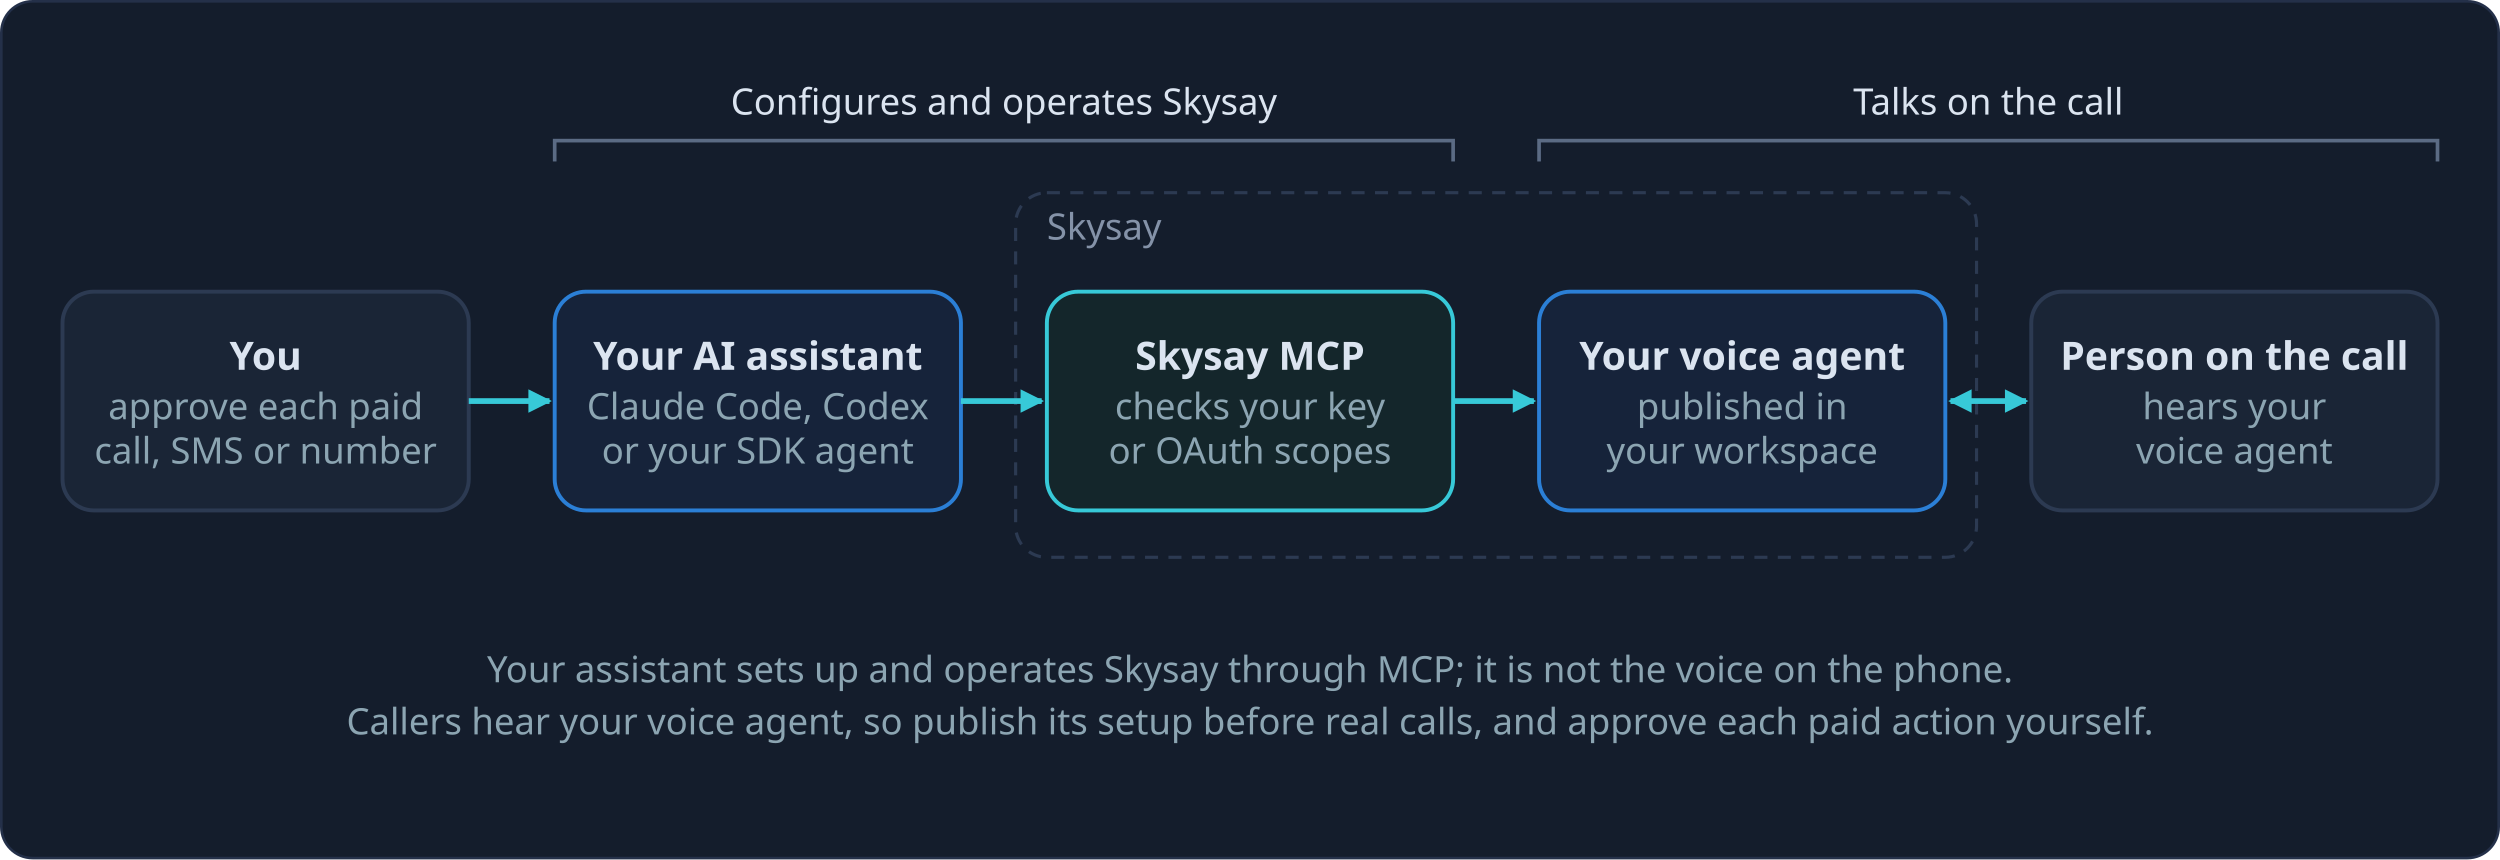
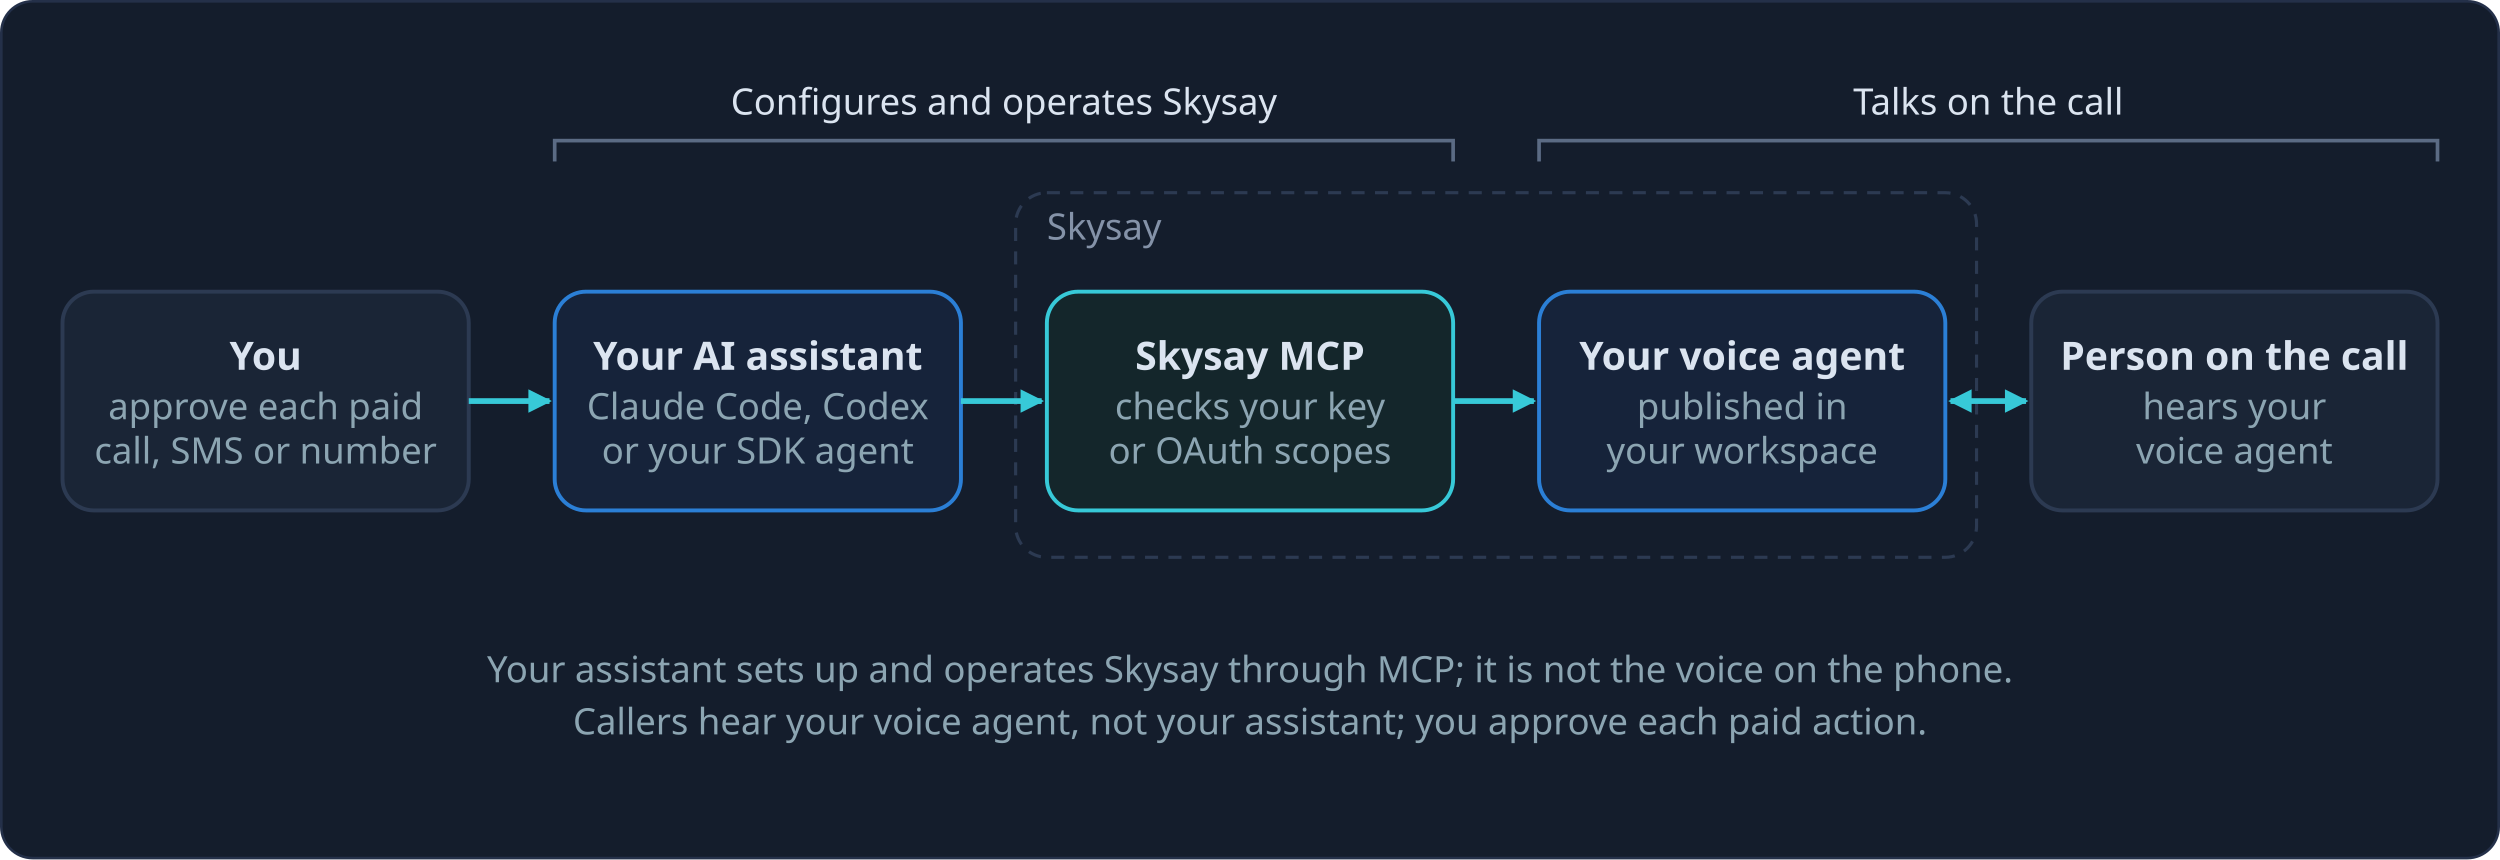
<svg xmlns="http://www.w3.org/2000/svg" viewBox="0 0 960 330" width="960" height="330" role="img">
  <defs>
    <marker id="am" viewBox="0 0 10 10" refX="9" refY="5" markerWidth="9" markerHeight="9" markerUnits="userSpaceOnUse" orient="auto">
      <path d="M0,0 L10,5 L0,10 z" fill="#37c9d8" />
    </marker>
    <marker id="ams" viewBox="0 0 10 10" refX="9" refY="5" markerWidth="9" markerHeight="9" markerUnits="userSpaceOnUse" orient="auto-start-reverse">
      <path d="M0,0 L10,5 L0,10 z" fill="#37c9d8" />
    </marker>
    <marker id="as" viewBox="0 0 10 10" refX="9" refY="5" markerWidth="9" markerHeight="9" markerUnits="userSpaceOnUse" orient="auto">
      <path d="M0,0 L10,5 L0,10 z" fill="#8492a8" />
    </marker>
    <marker id="ass" viewBox="0 0 10 10" refX="9" refY="5" markerWidth="9" markerHeight="9" markerUnits="userSpaceOnUse" orient="auto-start-reverse">
      <path d="M0,0 L10,5 L0,10 z" fill="#8492a8" />
    </marker>
    <marker id="af" viewBox="0 0 10 10" refX="9" refY="5" markerWidth="9" markerHeight="9" markerUnits="userSpaceOnUse" orient="auto">
      <path d="M0,0 L10,5 L0,10 z" fill="#ff6b6b" />
    </marker>
    <marker id="afs" viewBox="0 0 10 10" refX="9" refY="5" markerWidth="9" markerHeight="9" markerUnits="userSpaceOnUse" orient="auto-start-reverse">
      <path d="M0,0 L10,5 L0,10 z" fill="#ff6b6b" />
    </marker>
  </defs>
  <rect x="0.5" y="0.5" width="959" height="329" rx="12" fill="#141d2c" stroke="#243049" stroke-width="1" />
  <rect x="390" y="74" width="369" height="140" rx="12" fill="none" stroke="#2c3a52" stroke-width="1.2" stroke-dasharray="5 4" />
  <text x="402" y="92" font-family="'Geist Variable', ui-sans-serif, system-ui, sans-serif" font-size="14" fill="#8492a8" text-anchor="start">Skysay</text>
  <rect x="24" y="112" width="156" height="84" rx="12" fill="#1a2536" stroke="#2c3a52" stroke-width="1.5" />
  <text x="102.0" y="142.0" font-family="'Geist Variable', ui-sans-serif, system-ui, sans-serif" font-size="15" fill="#dbe4f0" font-weight="600" text-anchor="middle">You</text>
  <text x="102.0" y="161.0" font-family="'Geist Variable', ui-sans-serif, system-ui, sans-serif" font-size="14" fill="#8ca5b2" text-anchor="middle">approve each paid</text>
  <text x="102.0" y="178.0" font-family="'Geist Variable', ui-sans-serif, system-ui, sans-serif" font-size="14" fill="#8ca5b2" text-anchor="middle">call, SMS or number</text>
  <rect x="213" y="112" width="156" height="84" rx="12" fill="#16233a" stroke="#2b7fd6" stroke-width="1.5" />
  <text x="291.0" y="142.0" font-family="'Geist Variable', ui-sans-serif, system-ui, sans-serif" font-size="15" fill="#dbe4f0" font-weight="600" text-anchor="middle">Your AI assistant</text>
  <text x="291.0" y="161.0" font-family="'Geist Variable', ui-sans-serif, system-ui, sans-serif" font-size="14" fill="#8ca5b2" text-anchor="middle">Claude Code, Codex</text>
  <text x="291.0" y="178.0" font-family="'Geist Variable', ui-sans-serif, system-ui, sans-serif" font-size="14" fill="#8ca5b2" text-anchor="middle">or your SDK agent</text>
  <rect x="402" y="112" width="156" height="84" rx="12" fill="#14262b" stroke="#37c9d8" stroke-width="1.5" />
  <text x="480.0" y="142.0" font-family="'Geist Variable', ui-sans-serif, system-ui, sans-serif" font-size="15" fill="#dbe4f0" font-weight="600" text-anchor="middle">Skysay MCP</text>
  <text x="480.0" y="161.0" font-family="'Geist Variable', ui-sans-serif, system-ui, sans-serif" font-size="14" fill="#8ca5b2" text-anchor="middle">checks your key</text>
  <text x="480.0" y="178.0" font-family="'Geist Variable', ui-sans-serif, system-ui, sans-serif" font-size="14" fill="#8ca5b2" text-anchor="middle">or OAuth scopes</text>
  <rect x="591" y="112" width="156" height="84" rx="12" fill="#16233a" stroke="#2b7fd6" stroke-width="1.5" />
  <text x="669.0" y="142.0" font-family="'Geist Variable', ui-sans-serif, system-ui, sans-serif" font-size="15" fill="#dbe4f0" font-weight="600" text-anchor="middle">Your voice agent</text>
  <text x="669.0" y="161.0" font-family="'Geist Variable', ui-sans-serif, system-ui, sans-serif" font-size="14" fill="#8ca5b2" text-anchor="middle">published in</text>
  <text x="669.0" y="178.0" font-family="'Geist Variable', ui-sans-serif, system-ui, sans-serif" font-size="14" fill="#8ca5b2" text-anchor="middle">your workspace</text>
  <rect x="780" y="112" width="156" height="84" rx="12" fill="#1a2536" stroke="#2c3a52" stroke-width="1.5" />
  <text x="858.0" y="142.0" font-family="'Geist Variable', ui-sans-serif, system-ui, sans-serif" font-size="15" fill="#dbe4f0" font-weight="600" text-anchor="middle">Person on the call</text>
  <text x="858.0" y="161.0" font-family="'Geist Variable', ui-sans-serif, system-ui, sans-serif" font-size="14" fill="#8ca5b2" text-anchor="middle">hears your</text>
  <text x="858.0" y="178.0" font-family="'Geist Variable', ui-sans-serif, system-ui, sans-serif" font-size="14" fill="#8ca5b2" text-anchor="middle">voice agent</text>
  <polyline points="180,154 211,154" fill="none" stroke="#37c9d8" stroke-width="2.2" stroke-linejoin="round" marker-end="url(#am)" />
  <polyline points="369,154 400,154" fill="none" stroke="#37c9d8" stroke-width="2.2" stroke-linejoin="round" marker-end="url(#am)" />
  <polyline points="558,154 589,154" fill="none" stroke="#37c9d8" stroke-width="2.2" stroke-linejoin="round" marker-end="url(#am)" />
  <polyline points="749,154 778,154" fill="none" stroke="#37c9d8" stroke-width="2.2" stroke-linejoin="round" marker-start="url(#ams)" marker-end="url(#am)" />
  <polyline points="213,62 213,54 558,54 558,62" fill="none" stroke="#5b6b84" stroke-width="1.4" />
  <text x="385.5" y="44" font-family="'Geist Variable', ui-sans-serif, system-ui, sans-serif" font-size="14" fill="#dbe4f0" text-anchor="middle">Configures and operates Skysay</text>
  <polyline points="591,62 591,54 936,54 936,62" fill="none" stroke="#5b6b84" stroke-width="1.4" />
  <text x="763.5" y="44" font-family="'Geist Variable', ui-sans-serif, system-ui, sans-serif" font-size="14" fill="#dbe4f0" text-anchor="middle">Talks on the call</text>
  <text x="480.0" y="262" font-family="'Geist Variable', ui-sans-serif, system-ui, sans-serif" font-size="14" fill="#8ca5b2" text-anchor="middle">Your assistant sets up and operates Skysay through MCP; it is not the voice on the phone.</text>
-   <text x="480.0" y="282" font-family="'Geist Variable', ui-sans-serif, system-ui, sans-serif" font-size="14" fill="#8ca5b2" text-anchor="middle">Callers hear your voice agent, so publish its setup before real calls, and approve each paid action yourself.</text>
+   <text x="480.0" y="282" font-family="'Geist Variable', ui-sans-serif, system-ui, sans-serif" font-size="14" fill="#8ca5b2" text-anchor="middle">Callers hear your voice agent, not your assistant; you approve each paid action.</text>
</svg>
